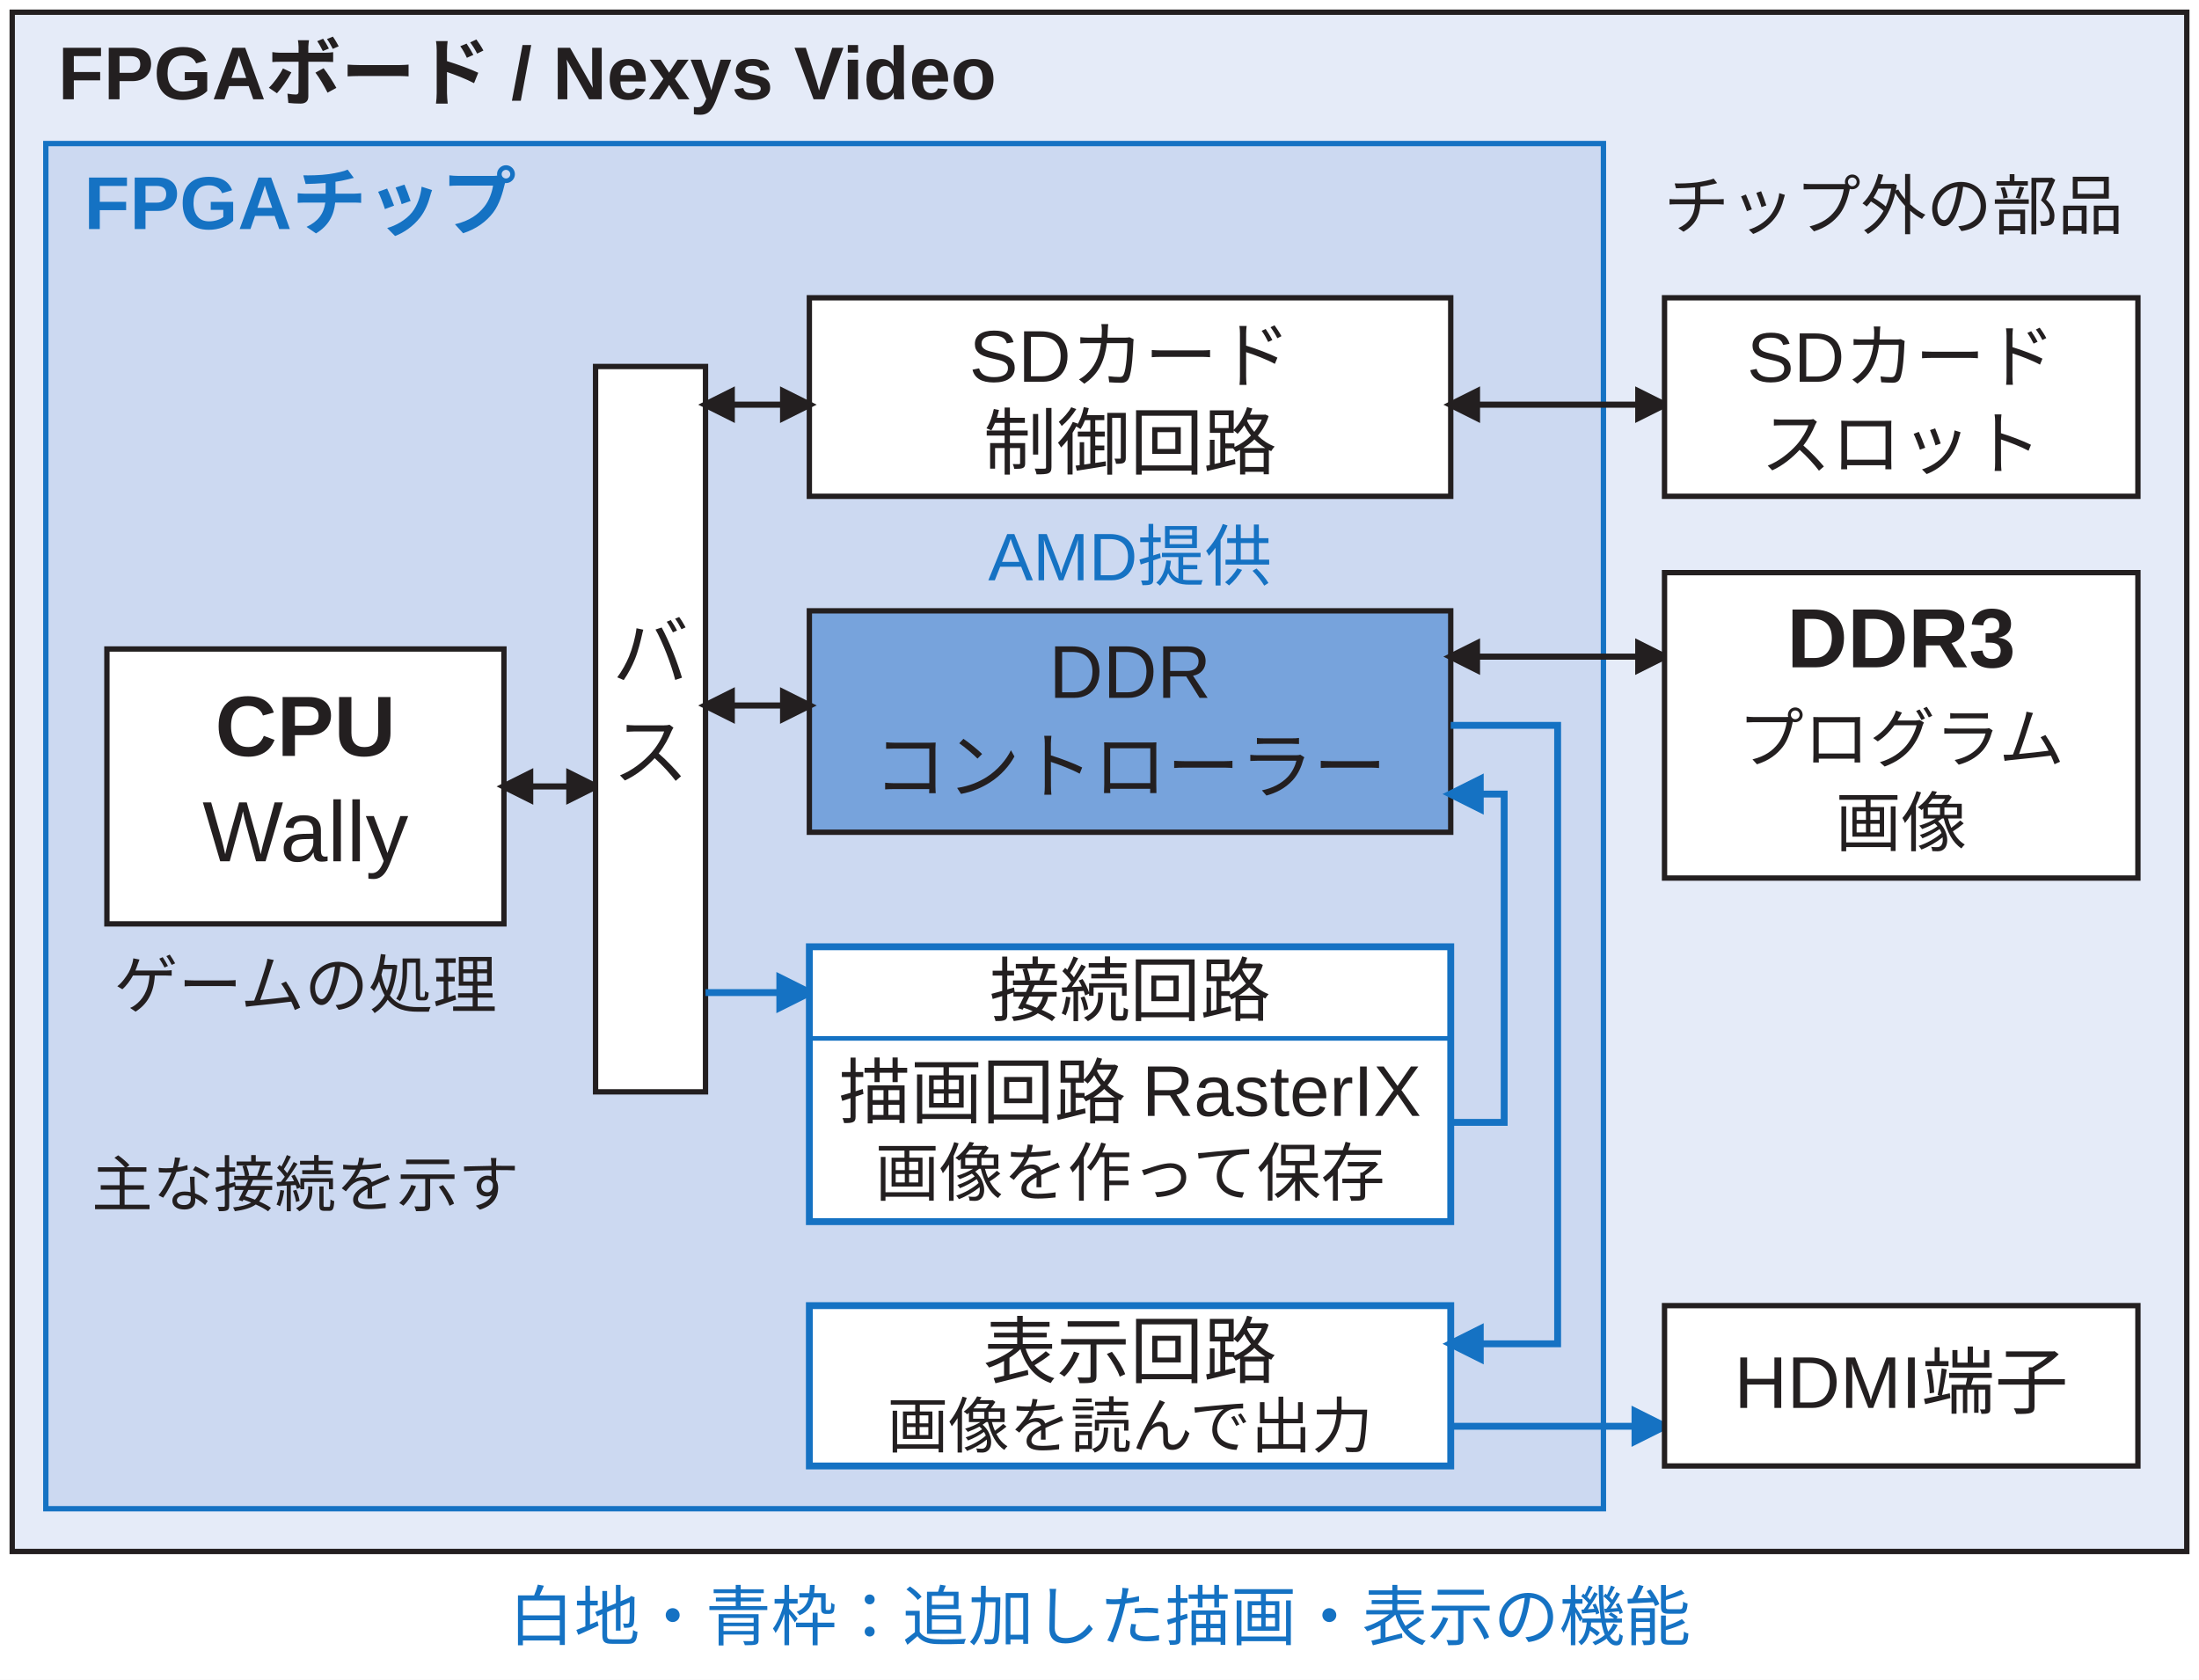
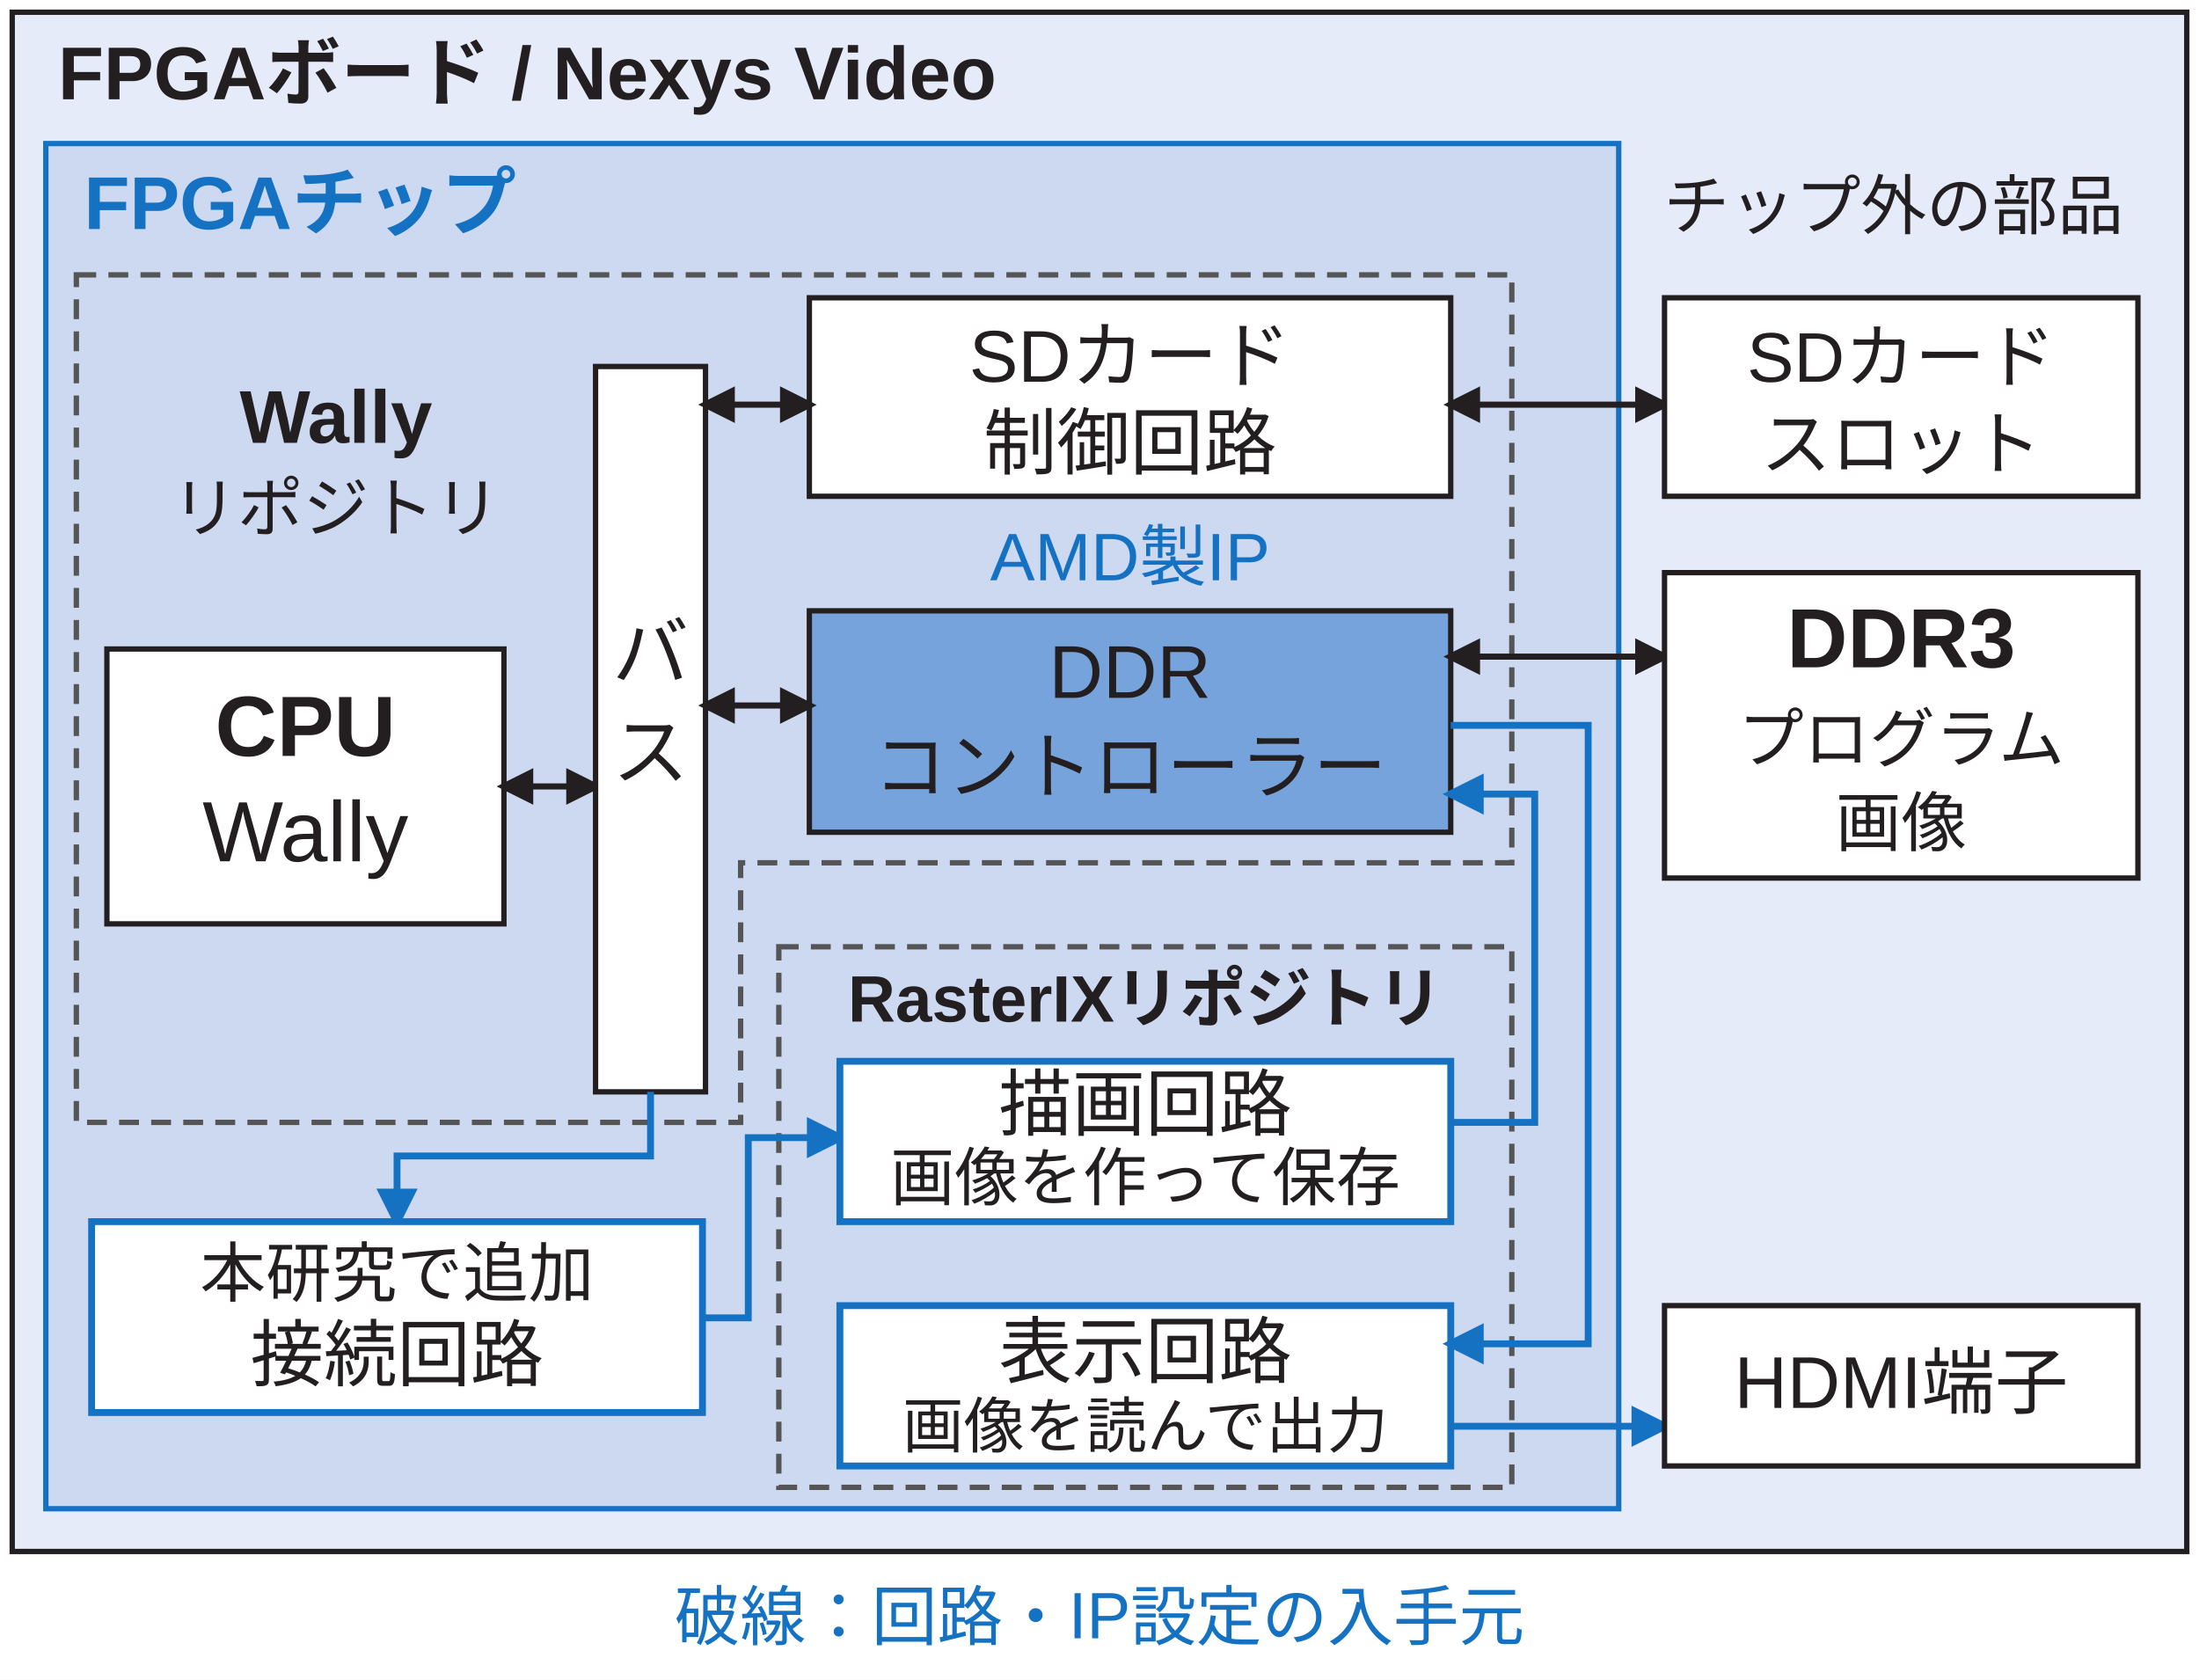
<svg xmlns="http://www.w3.org/2000/svg" width="1440" height="1100" viewBox="0 0 1440 1100" role="img" aria-labelledby="title desc">
  <defs>
    <marker id="arrow" viewBox="0 0 10 10" refX="8" refY="5" markerWidth="6" markerHeight="6" orient="auto-start-reverse">
      <path d="M0 0 L10 5 L0 10 Z" fill="#231F20" />
    </marker>
    <marker id="blue-arrow" viewBox="0 0 10 10" refX="8" refY="5" markerWidth="6" markerHeight="6" orient="auto-start-reverse">
      <path d="M0 0 L10 5 L0 10 Z" fill="#1572C3" />
    </marker>
  </defs>
  <rect width="1440" height="1100" fill="white" />
  <g font-family="Yu Gothic,Arial,sans-serif" fill="#231F20" text-anchor="middle">
    <rect x="8" y="8" width="1424" height="1008" fill="#E5EBF8" stroke="#231F20" stroke-width="3.5" />
    <text x="38" y="65" text-anchor="start" font-size="49" font-weight="bold">FPGAボード / Nexys Video</text>
-     <rect x="30" y="94" width="1020" height="894" fill="#CCD9F1" stroke="#1572C3" stroke-width="3.5" />
+     <rect x="30" y="94" width="1030" height="894" fill="#CCD9F1" stroke="#1572C3" stroke-width="3.5" />
    <text x="55" y="150" text-anchor="start" font-size="49" font-weight="bold" fill="#1572C3">FPGAチップ</text>
    <text x="1240" y="150" font-size="43">チップ外の部品</text>
+     <path d="M50 180 H990 V565 H485 V735 H50 Z" fill="none" stroke="#555555" stroke-width="3.5" stroke-dasharray="13 8" />
+     <text x="220" y="290" font-size="49" font-weight="bold">Wally</text>
+     <text x="220" y="348" font-size="43">リポジトリ</text>
+     <rect x="510" y="620" width="480" height="354" fill="none" stroke="#555555" stroke-width="3.5" stroke-dasharray="13 8" />
+     <text x="750" y="669" font-size="43" font-weight="bold">RasterIXリポジトリ</text>
    <rect x="70" y="425" width="260" height="180" fill="white" stroke="#231F20" stroke-width="3.5" />
    <text x="200" y="495" font-size="56" font-weight="bold">CPU</text>
    <text x="200" y="564" font-size="56">Wally</text>
-     <text x="200" y="660" font-size="42">ゲームの処理</text>
    <path d="M330 515 H390" stroke="#231F20" stroke-width="4" marker-start="url(#arrow)" marker-end="url(#arrow)" />
    <rect x="390" y="240" width="72" height="475" fill="white" stroke="#231F20" stroke-width="3.5" />
    <text x="426" y="445" font-size="50">バ</text>
    <text x="426" y="510" font-size="50">ス</text>
    <rect x="530" y="195" width="420" height="130" fill="white" stroke="#231F20" stroke-width="3.5" />
    <text x="740" y="250" font-size="48">SDカード</text>
    <text x="740" y="307" font-size="48">制御回路</text>
    <path d="M462 265 H530" stroke="#231F20" stroke-width="4" marker-start="url(#arrow)" marker-end="url(#arrow)" />
    <path d="M950 265 H1090" stroke="#231F20" stroke-width="4" marker-start="url(#arrow)" marker-end="url(#arrow)" />
    <rect x="1090" y="195" width="310" height="130" fill="white" stroke="#231F20" stroke-width="3.5" />
    <text x="1245" y="250" font-size="46">SDカード</text>
    <text x="1245" y="307" font-size="46">スロット</text>
-     <text x="740" y="380" font-size="44" fill="#1572C3">AMD提供</text>
+     <text x="740" y="380" font-size="44" fill="#1572C3">AMD製IP</text>
    <rect x="530" y="400" width="420" height="145" fill="#77A3DC" stroke="#231F20" stroke-width="3.5" />
    <text x="740" y="457" font-size="49">DDR</text>
    <text x="740" y="519" font-size="48">コントローラー</text>
    <path d="M462 462 H530" stroke="#231F20" stroke-width="4" marker-start="url(#arrow)" marker-end="url(#arrow)" />
    <path d="M950 430 H1090" stroke="#231F20" stroke-width="4" marker-start="url(#arrow)" marker-end="url(#arrow)" />
    <rect x="1090" y="375" width="310" height="200" fill="white" stroke="#231F20" stroke-width="3.5" />
    <text x="1245" y="437" font-size="55" font-weight="bold">DDR3</text>
    <text x="1245" y="499" font-size="43">プログラム</text>
    <text x="1245" y="554" font-size="43">画像</text>
-     <path d="M462 650 H530" stroke="#1572C3" stroke-width="4.5" marker-end="url(#blue-arrow)" />
-     <rect x="530" y="620" width="420" height="180" fill="white" stroke="#1572C3" stroke-width="4.5" />
-     <path d="M530 680 H950" stroke="#1572C3" stroke-width="3" />
-     <text x="740" y="665" font-size="46">接続回路</text>
-     <text x="740" y="732" font-size="47">描画回路 RasterIX</text>
-     <text x="740" y="783" font-size="42">画像を作って保存</text>
-     <path d="M950 735 H985 V520 H950" fill="none" stroke="#1572C3" stroke-width="4.5" marker-end="url(#blue-arrow)" />
-     <rect x="530" y="855" width="420" height="105" fill="white" stroke="#1572C3" stroke-width="4.5" />
-     <text x="740" y="902" font-size="48">表示回路</text>
-     <text x="740" y="948" font-size="40">画像を読んで出力</text>
-     <path d="M950 475 H1020 V880 H950" fill="none" stroke="#1572C3" stroke-width="4.5" marker-end="url(#blue-arrow)" />
+     <path d="M426 715 V757 H260 V800" fill="none" stroke="#1572C3" stroke-width="4.5" marker-end="url(#blue-arrow)" />
+     <rect x="60" y="800" width="400" height="125" fill="white" stroke="#1572C3" stroke-width="4.5" />
+     <text x="260" y="849" font-size="43">本研究で追加</text>
+     <text x="260" y="904" font-size="48">接続回路</text>
+     <path d="M460 863 H490 V745 H550" fill="none" stroke="#1572C3" stroke-width="4.5" marker-end="url(#blue-arrow)" />
+     <rect x="550" y="695" width="400" height="105" fill="white" stroke="#1572C3" stroke-width="4.5" />
+     <text x="750" y="740" font-size="48">描画回路</text>
+     <text x="750" y="786" font-size="42">画像を作って保存</text>
+     <path d="M950 735 H1005 V520 H950" fill="none" stroke="#1572C3" stroke-width="4.5" marker-end="url(#blue-arrow)" />
+     <rect x="550" y="855" width="400" height="105" fill="white" stroke="#1572C3" stroke-width="4.5" />
+     <text x="750" y="902" font-size="48">表示回路</text>
+     <text x="750" y="948" font-size="40">画像を読んで出力</text>
+     <path d="M950 475 H1040 V880 H950" fill="none" stroke="#1572C3" stroke-width="4.5" marker-end="url(#blue-arrow)" />
    <path d="M950 934 H1090" stroke="#1572C3" stroke-width="4.5" marker-end="url(#blue-arrow)" />
    <rect x="1090" y="855" width="310" height="105" fill="white" stroke="#231F20" stroke-width="3.5" />
    <text x="1245" y="922" font-size="48">HDMI端子</text>
-     <text x="200" y="790" font-size="40">主な接続を示す</text>
-     <text x="720" y="1074" font-size="43" fill="#1572C3">白地・青枠：追加した描画・表示の機能</text>
+     <text x="720" y="1074" font-size="43" fill="#1572C3">破線：回路・IP設定の入手元</text>
  </g>
</svg>
